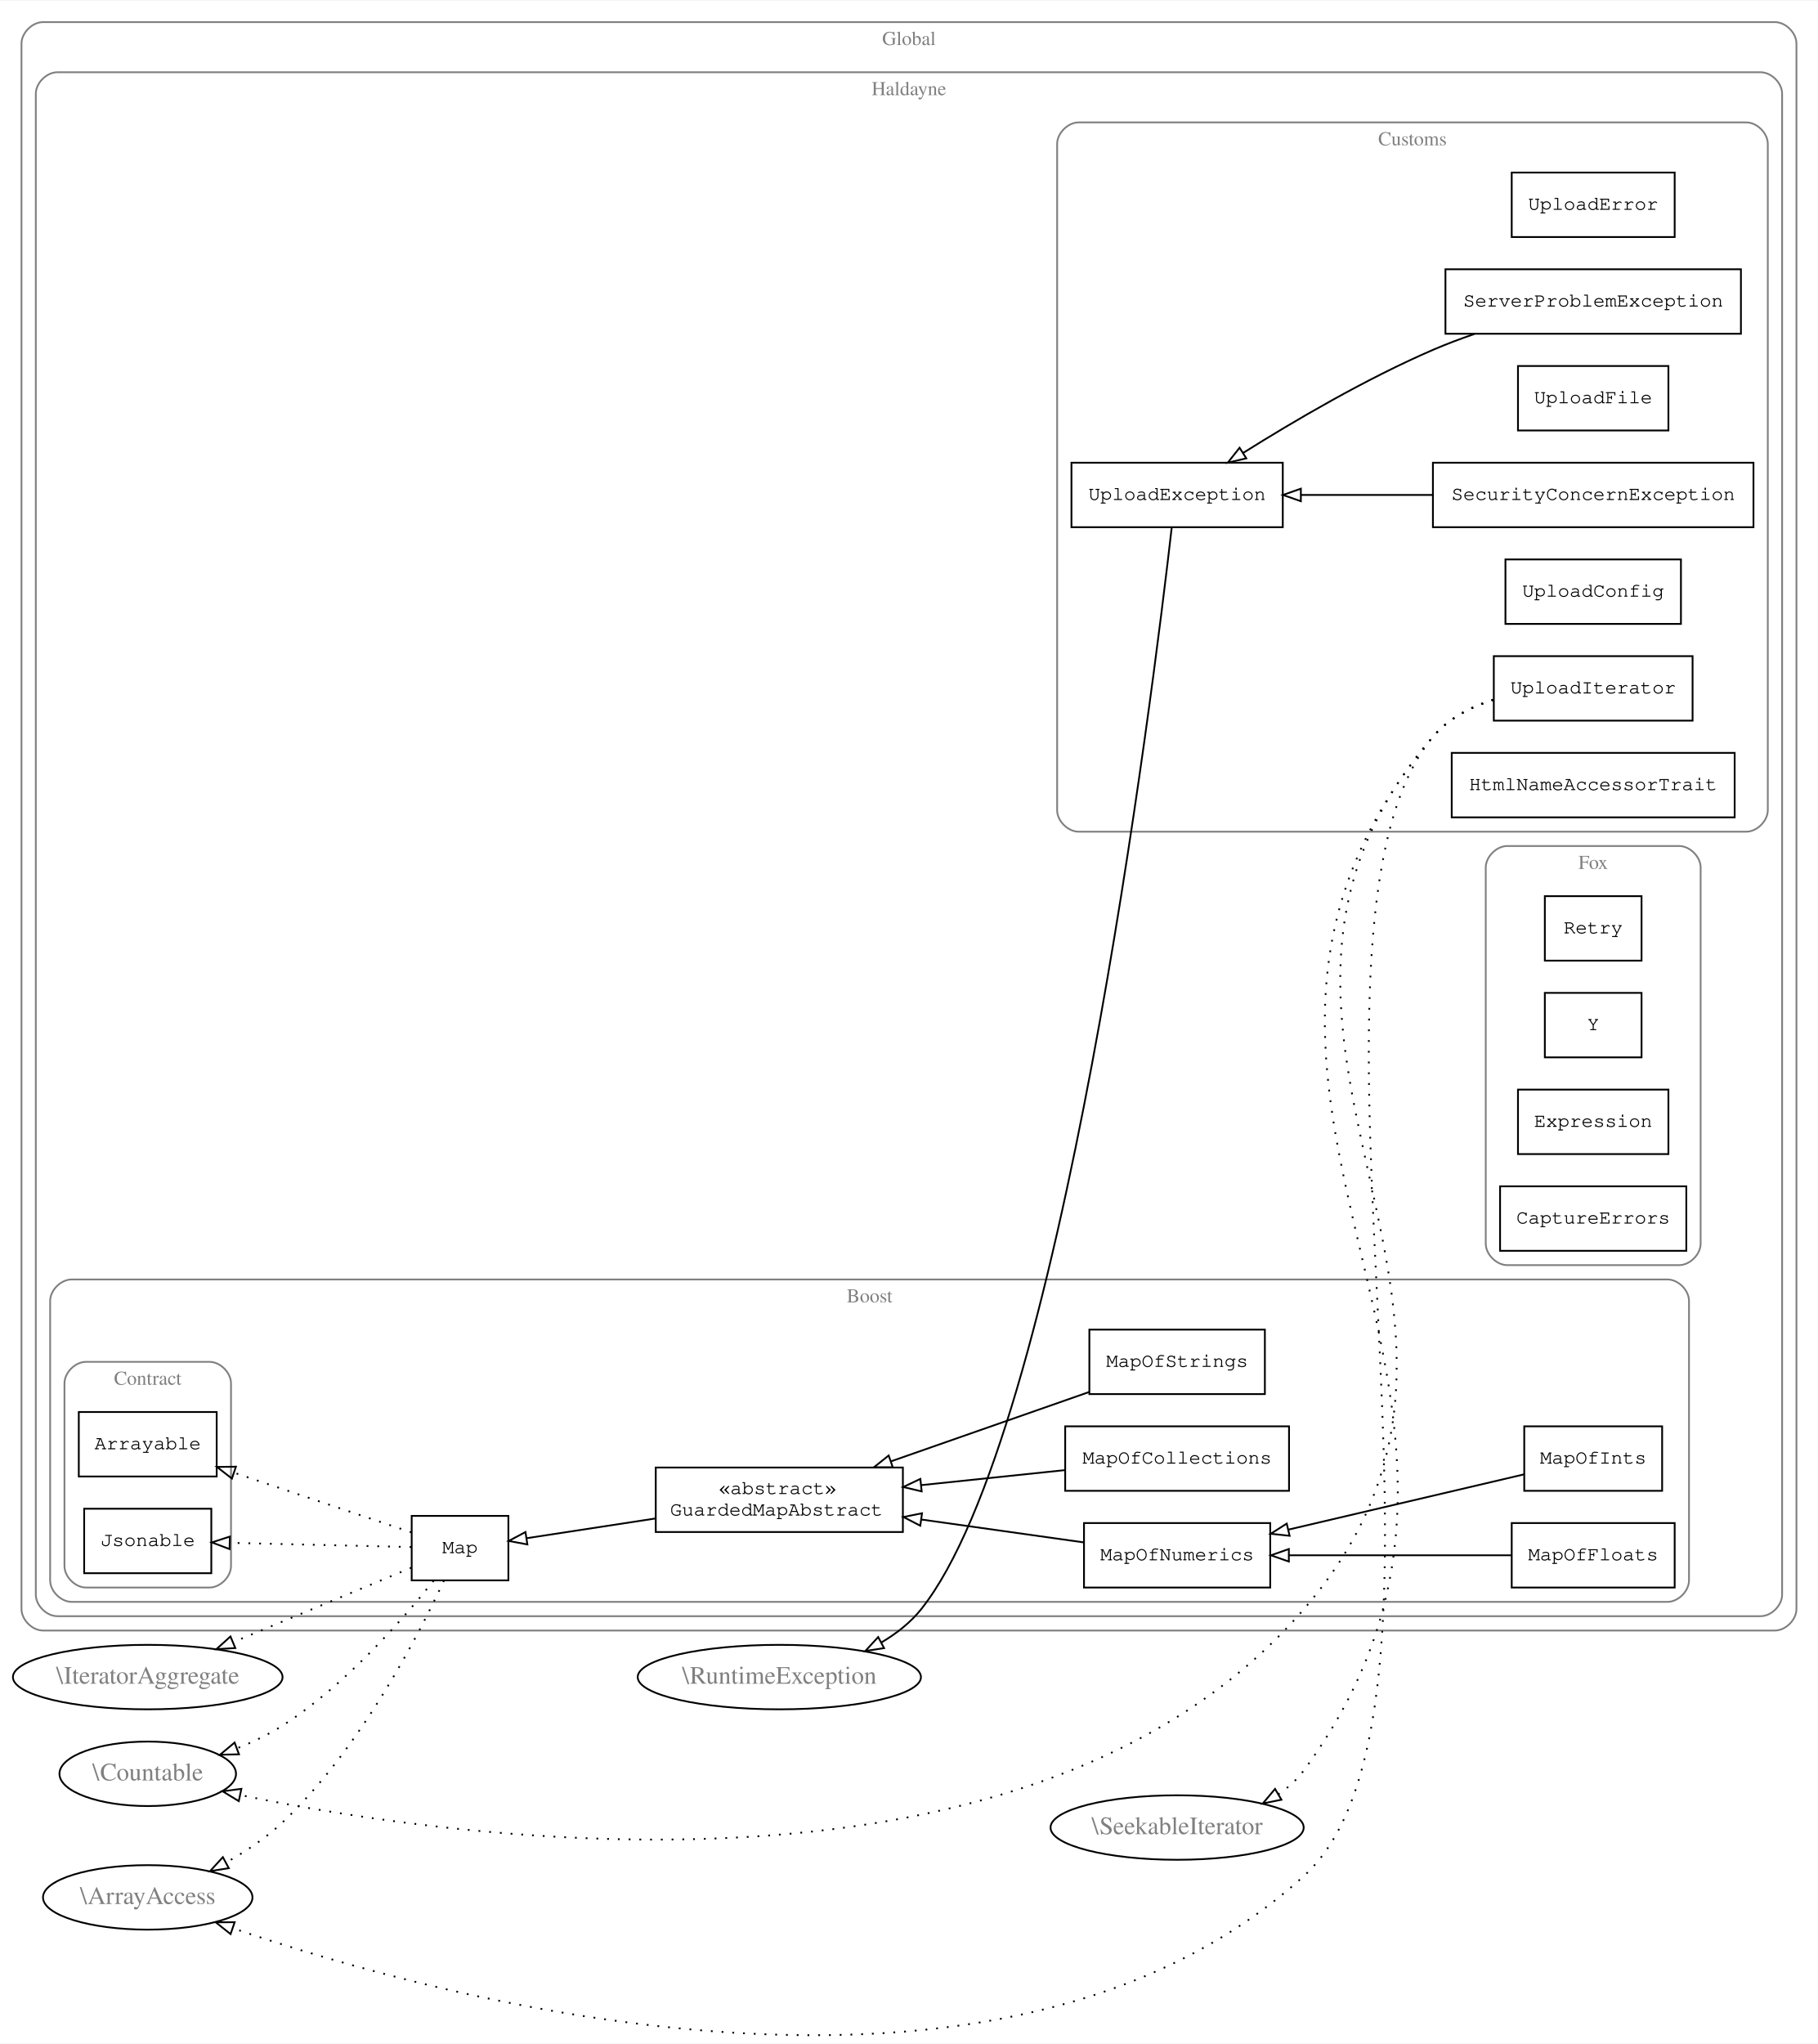
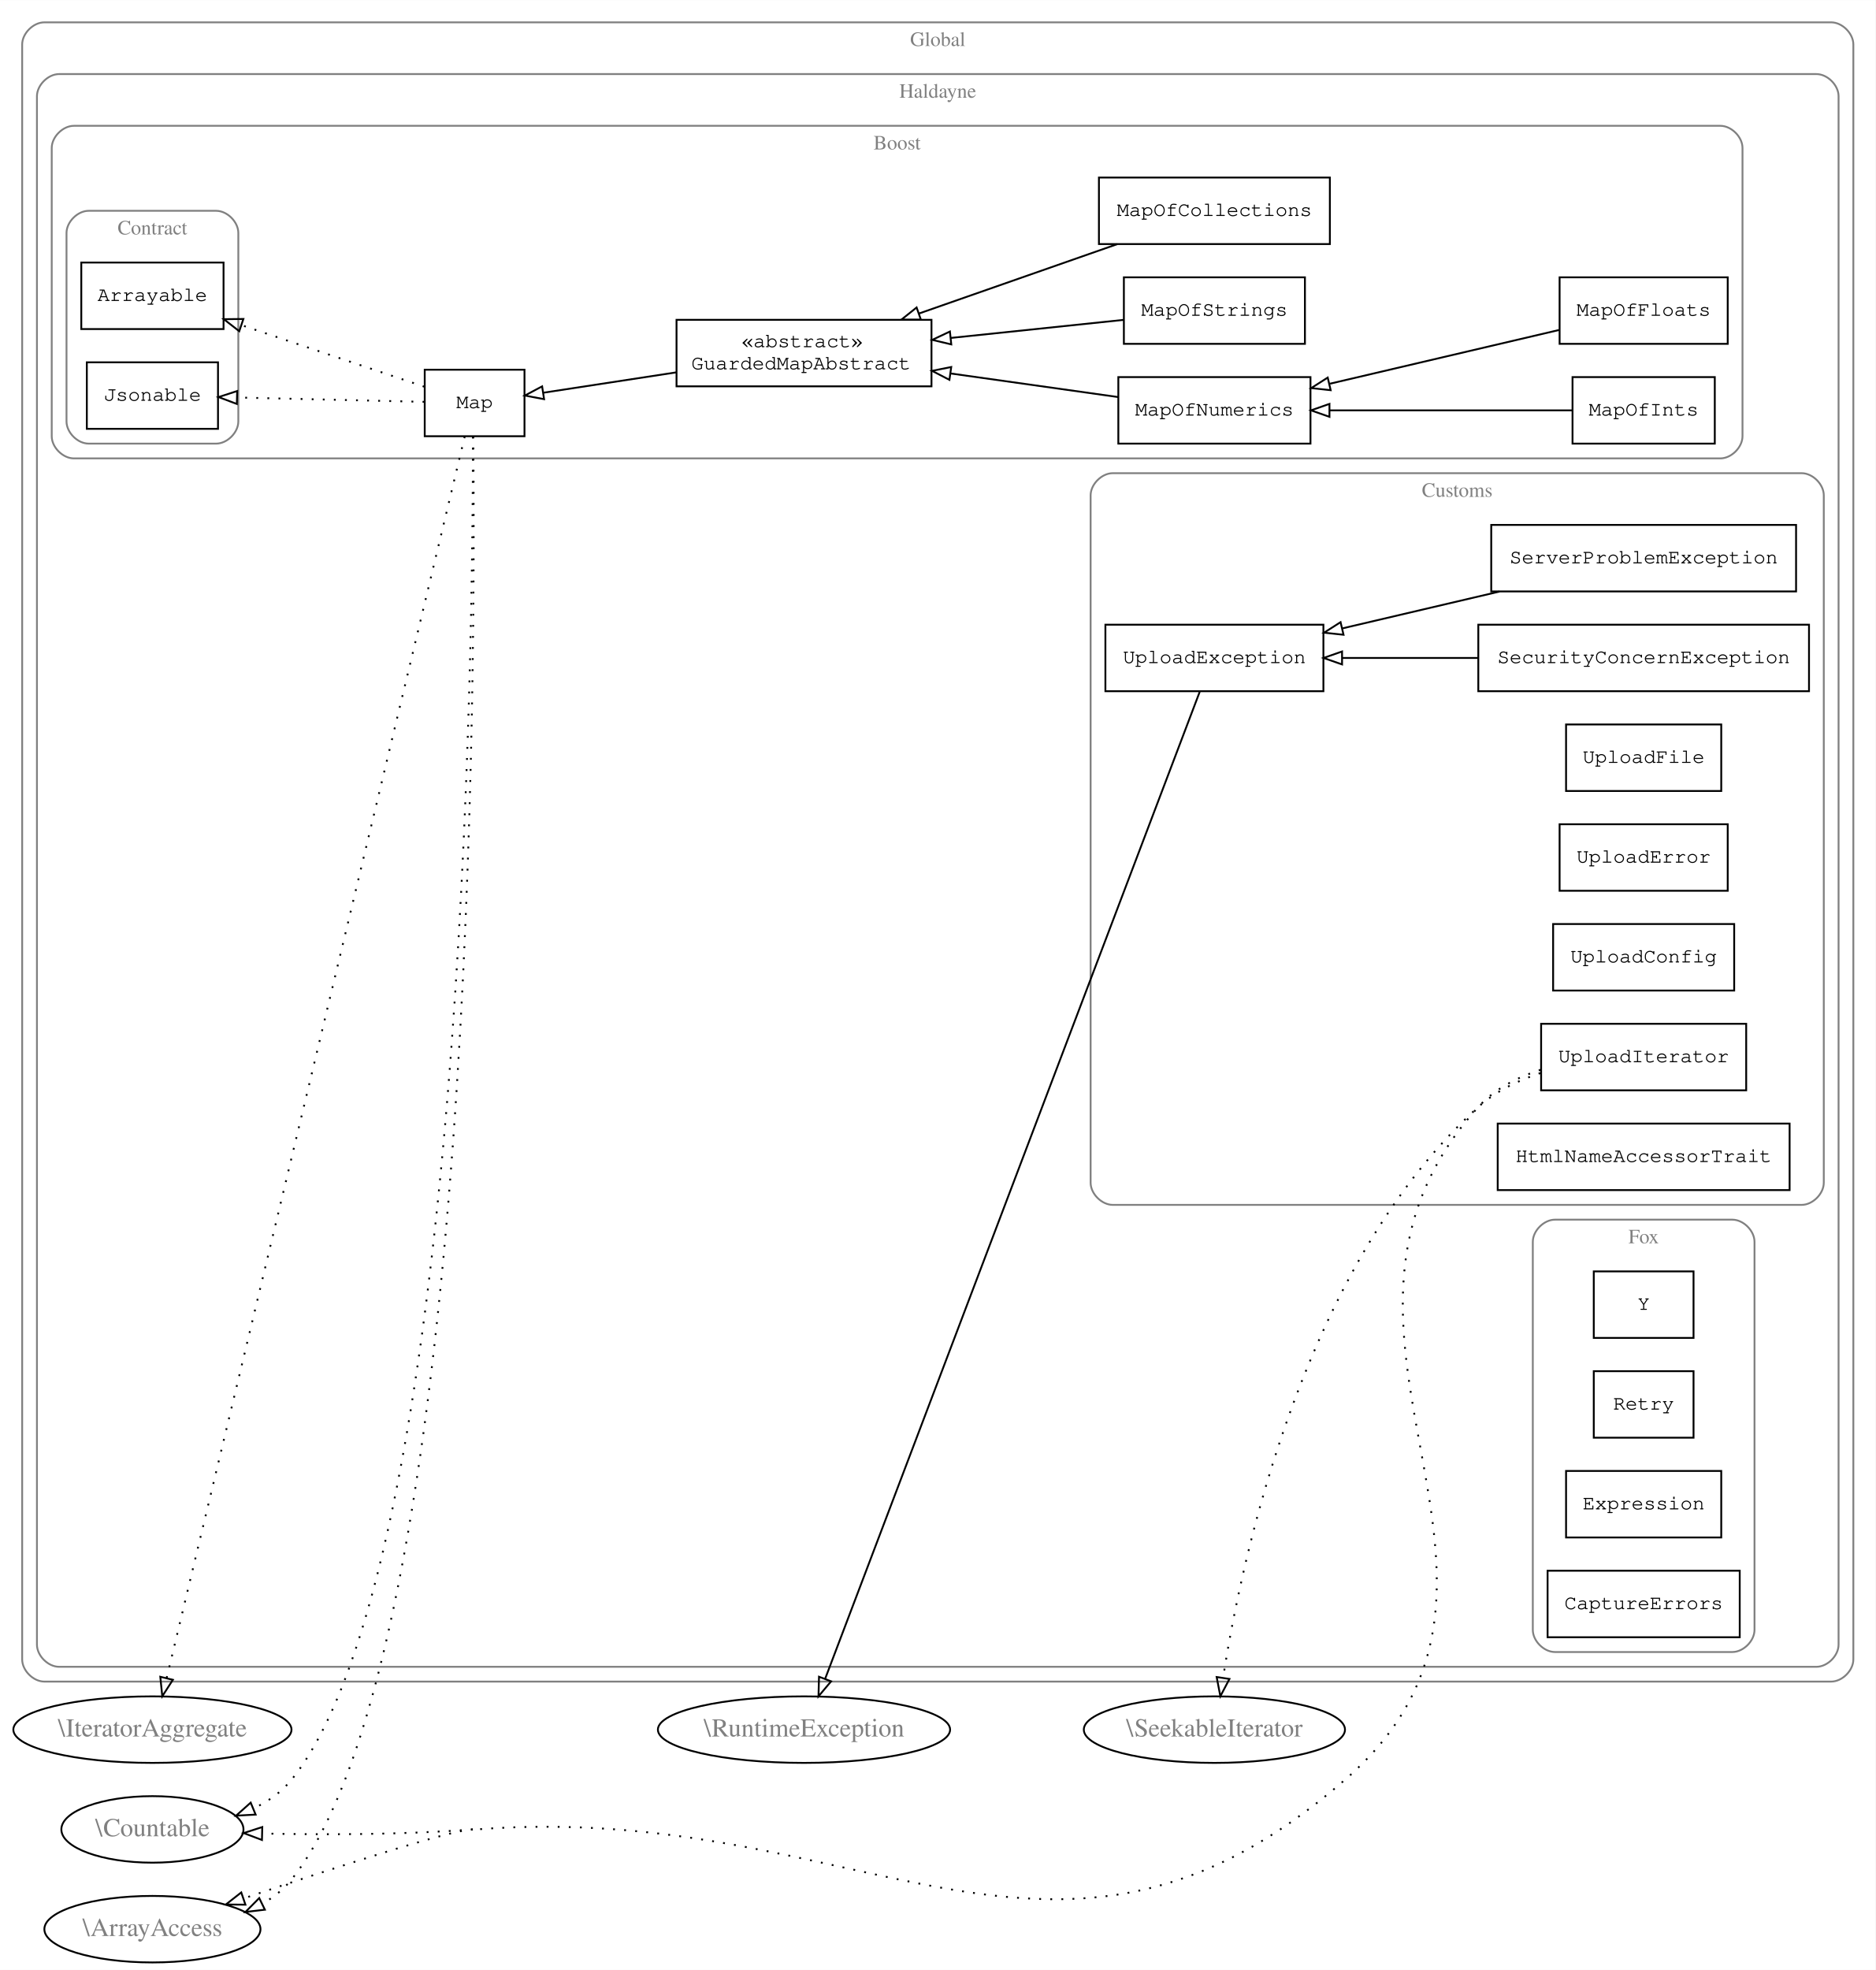
- <svg xmlns="http://www.w3.org/2000/svg" width="1015pt" height="1141pt" viewBox="0.00 0.00 1015.17 1140.50">
-   <g id="graph0" class="graph" transform="scale(1 1) rotate(0) translate(4 1136.5)">
-     <polygon fill="white" stroke="none" points="-4,4 -4,-1136.5 1011.17,-1136.5 1011.17,4 -4,4" />
+ <svg xmlns="http://www.w3.org/2000/svg" width="1015pt" height="1066pt" viewBox="0.00 0.00 1015.17 1066.00">
+   <g id="graph0" class="graph" transform="scale(1 1) rotate(0) translate(4 1062)">
+     <polygon fill="white" stroke="none" points="-4,4 -4,-1062 1011.17,-1062 1011.17,4 -4,4" />
    <g id="clust1" class="cluster">
-       <path fill="none" stroke="gray" d="M20,-226.505C20,-226.505 987.167,-226.505 987.167,-226.505 993.167,-226.505 999.167,-232.505 999.167,-238.505 999.167,-238.505 999.167,-1112.5 999.167,-1112.5 999.167,-1118.5 993.167,-1124.5 987.167,-1124.5 987.167,-1124.5 20,-1124.5 20,-1124.5 14,-1124.5 8,-1118.5 8,-1112.5 8,-1112.5 8,-238.505 8,-238.505 8,-232.505 14,-226.505 20,-226.505" />
-       <text text-anchor="middle" x="503.583" y="-1111.7" font-family="Times,serif" font-size="11.00" fill="gray">Global</text>
+       <path fill="none" stroke="gray" d="M20,-152C20,-152 987.167,-152 987.167,-152 993.167,-152 999.167,-158 999.167,-164 999.167,-164 999.167,-1038 999.167,-1038 999.167,-1044 993.167,-1050 987.167,-1050 987.167,-1050 20,-1050 20,-1050 14,-1050 8,-1044 8,-1038 8,-1038 8,-164 8,-164 8,-158 14,-152 20,-152" />
+       <text text-anchor="middle" x="503.583" y="-1037.2" font-family="Times,serif" font-size="11.00" fill="gray">Global</text>
    </g>
    <g id="clust2" class="cluster">
-       <path fill="none" stroke="gray" d="M28,-234.505C28,-234.505 979.167,-234.505 979.167,-234.505 985.167,-234.505 991.167,-240.505 991.167,-246.505 991.167,-246.505 991.167,-1084.5 991.167,-1084.5 991.167,-1090.5 985.167,-1096.5 979.167,-1096.5 979.167,-1096.5 28,-1096.5 28,-1096.5 22,-1096.5 16,-1090.5 16,-1084.5 16,-1084.5 16,-246.505 16,-246.505 16,-240.505 22,-234.505 28,-234.505" />
-       <text text-anchor="middle" x="503.583" y="-1083.7" font-family="Times,serif" font-size="11.00" fill="gray">Haldayne</text>
+       <path fill="none" stroke="gray" d="M28,-160C28,-160 979.167,-160 979.167,-160 985.167,-160 991.167,-166 991.167,-172 991.167,-172 991.167,-1010 991.167,-1010 991.167,-1016 985.167,-1022 979.167,-1022 979.167,-1022 28,-1022 28,-1022 22,-1022 16,-1016 16,-1010 16,-1010 16,-172 16,-172 16,-166 22,-160 28,-160" />
+       <text text-anchor="middle" x="503.583" y="-1009.2" font-family="Times,serif" font-size="11.00" fill="gray">Haldayne</text>
    </g>
    <g id="clust3" class="cluster">
-       <path fill="none" stroke="gray" d="M598.323,-672.505C598.323,-672.505 971.167,-672.505 971.167,-672.505 977.167,-672.505 983.167,-678.505 983.167,-684.505 983.167,-684.505 983.167,-1056.5 983.167,-1056.5 983.167,-1062.5 977.167,-1068.5 971.167,-1068.5 971.167,-1068.5 598.323,-1068.5 598.323,-1068.5 592.323,-1068.5 586.323,-1062.5 586.323,-1056.5 586.323,-1056.5 586.323,-684.505 586.323,-684.505 586.323,-678.505 592.323,-672.505 598.323,-672.505" />
-       <text text-anchor="middle" x="784.745" y="-1055.7" font-family="Times,serif" font-size="11.00" fill="gray">Customs</text>
+       <path fill="none" stroke="gray" d="M36,-814C36,-814 927.167,-814 927.167,-814 933.167,-814 939.167,-820 939.167,-826 939.167,-826 939.167,-982 939.167,-982 939.167,-988 933.167,-994 927.167,-994 927.167,-994 36,-994 36,-994 30,-994 24,-988 24,-982 24,-982 24,-826 24,-826 24,-820 30,-814 36,-814" />
+       <text text-anchor="middle" x="481.583" y="-981.2" font-family="Times,serif" font-size="11.00" fill="gray">Boost</text>
    </g>
    <g id="clust4" class="cluster">
-       <path fill="none" stroke="gray" d="M837.667,-430.505C837.667,-430.505 933.667,-430.505 933.667,-430.505 939.667,-430.505 945.667,-436.505 945.667,-442.505 945.667,-442.505 945.667,-652.505 945.667,-652.505 945.667,-658.505 939.667,-664.505 933.667,-664.505 933.667,-664.505 837.667,-664.505 837.667,-664.505 831.667,-664.505 825.667,-658.505 825.667,-652.505 825.667,-652.505 825.667,-442.505 825.667,-442.505 825.667,-436.505 831.667,-430.505 837.667,-430.505" />
-       <text text-anchor="middle" x="885.667" y="-651.705" font-family="Times,serif" font-size="11.00" fill="gray">Fox</text>
+       <path fill="none" stroke="gray" d="M44,-822C44,-822 113,-822 113,-822 119,-822 125,-828 125,-834 125,-834 125,-936 125,-936 125,-942 119,-948 113,-948 113,-948 44,-948 44,-948 38,-948 32,-942 32,-936 32,-936 32,-834 32,-834 32,-828 38,-822 44,-822" />
+       <text text-anchor="middle" x="78.5" y="-935.2" font-family="Times,serif" font-size="11.00" fill="gray">Contract</text>
    </g>
    <g id="clust5" class="cluster">
-       <path fill="none" stroke="gray" d="M36,-242.505C36,-242.505 927.167,-242.505 927.167,-242.505 933.167,-242.505 939.167,-248.505 939.167,-254.505 939.167,-254.505 939.167,-410.505 939.167,-410.505 939.167,-416.505 933.167,-422.505 927.167,-422.505 927.167,-422.505 36,-422.505 36,-422.505 30,-422.505 24,-416.505 24,-410.505 24,-410.505 24,-254.505 24,-254.505 24,-248.505 30,-242.505 36,-242.505" />
-       <text text-anchor="middle" x="481.583" y="-409.705" font-family="Times,serif" font-size="11.00" fill="gray">Boost</text>
+       <path fill="none" stroke="gray" d="M598.323,-410C598.323,-410 971.167,-410 971.167,-410 977.167,-410 983.167,-416 983.167,-422 983.167,-422 983.167,-794 983.167,-794 983.167,-800 977.167,-806 971.167,-806 971.167,-806 598.323,-806 598.323,-806 592.323,-806 586.323,-800 586.323,-794 586.323,-794 586.323,-422 586.323,-422 586.323,-416 592.323,-410 598.323,-410" />
+       <text text-anchor="middle" x="784.745" y="-793.2" font-family="Times,serif" font-size="11.00" fill="gray">Customs</text>
    </g>
    <g id="clust6" class="cluster">
-       <path fill="none" stroke="gray" d="M44,-250.505C44,-250.505 113,-250.505 113,-250.505 119,-250.505 125,-256.505 125,-262.505 125,-262.505 125,-364.505 125,-364.505 125,-370.505 119,-376.505 113,-376.505 113,-376.505 44,-376.505 44,-376.505 38,-376.505 32,-370.505 32,-364.505 32,-364.505 32,-262.505 32,-262.505 32,-256.505 38,-250.505 44,-250.505" />
-       <text text-anchor="middle" x="78.5" y="-363.705" font-family="Times,serif" font-size="11.00" fill="gray">Contract</text>
+       <path fill="none" stroke="gray" d="M837.667,-168C837.667,-168 933.667,-168 933.667,-168 939.667,-168 945.667,-174 945.667,-180 945.667,-180 945.667,-390 945.667,-390 945.667,-396 939.667,-402 933.667,-402 933.667,-402 837.667,-402 837.667,-402 831.667,-402 825.667,-396 825.667,-390 825.667,-390 825.667,-180 825.667,-180 825.667,-174 831.667,-168 837.667,-168" />
+       <text text-anchor="middle" x="885.667" y="-389.2" font-family="Times,serif" font-size="11.00" fill="gray">Fox</text>
    </g>
    <g id="node1" class="node">
-       <polygon fill="none" stroke="black" points="931.167,-1040.5 840.167,-1040.5 840.167,-1004.5 931.167,-1004.5 931.167,-1040.5" />
-       <text text-anchor="middle" x="885.667" y="-1019.7" font-family="Courier,monospace" font-size="11.00">UploadError</text>
+       <polygon fill="none" stroke="black" points="117,-920 40,-920 40,-884 117,-884 117,-920" />
+       <text text-anchor="middle" x="78.5" y="-899.2" font-family="Courier,monospace" font-size="11.00">Arrayable</text>
    </g>
    <g id="node2" class="node">
-       <polygon fill="none" stroke="black" points="712.323,-878.505 594.323,-878.505 594.323,-842.505 712.323,-842.505 712.323,-878.505" />
-       <text text-anchor="middle" x="653.323" y="-857.705" font-family="Courier,monospace" font-size="11.00">UploadException</text>
+       <polygon fill="none" stroke="black" points="114,-866 43,-866 43,-830 114,-830 114,-866" />
+       <text text-anchor="middle" x="78.5" y="-845.2" font-family="Courier,monospace" font-size="11.00">Jsonable</text>
+     </g>
+     <g id="node3" class="node">
+       <polygon fill="none" stroke="black" points="702.323,-912 604.323,-912 604.323,-876 702.323,-876 702.323,-912" />
+       <text text-anchor="middle" x="653.323" y="-891.2" font-family="Courier,monospace" font-size="11.00">MapOfStrings</text>
+     </g>
+     <g id="node6" class="node">
+       <polygon fill="none" stroke="black" points="500.186,-889 362.186,-889 362.186,-853 500.186,-853 500.186,-889" />
+       <text text-anchor="start" x="397.186" y="-874.2" font-family="Courier,monospace" font-size="11.00">«abstract»</text>
+       <text text-anchor="start" x="370.186" y="-862.2" font-family="Courier,monospace" font-size="11.00">GuardedMapAbstract</text>
+     </g>
+     <g id="edge1" class="edge">
+       <path fill="none" stroke="black" d="M604.285,-888.981C576.888,-886.118 541.878,-882.461 510.596,-879.192" />
+       <polygon fill="none" stroke="black" points="510.895,-875.705 500.585,-878.146 510.167,-882.667 510.895,-875.705" />
+     </g>
+     <g id="node4" class="node">
+       <polygon fill="none" stroke="black" points="931.167,-912 840.167,-912 840.167,-876 931.167,-876 931.167,-912" />
+       <text text-anchor="middle" x="885.667" y="-891.2" font-family="Courier,monospace" font-size="11.00">MapOfFloats</text>
+     </g>
+     <g id="node7" class="node">
+       <polygon fill="none" stroke="black" points="705.323,-858 601.323,-858 601.323,-822 705.323,-822 705.323,-858" />
+       <text text-anchor="middle" x="653.323" y="-837.2" font-family="Courier,monospace" font-size="11.00">MapOfNumerics</text>
+     </g>
+     <g id="edge4" class="edge">
+       <path fill="none" stroke="black" d="M839.981,-883.524C804.672,-875.247 755.002,-863.602 715.921,-854.441" />
+       <polygon fill="none" stroke="black" points="716.25,-850.923 705.715,-852.048 714.652,-857.738 716.25,-850.923" />
+     </g>
+     <g id="node5" class="node">
+       <polygon fill="none" stroke="black" points="924.167,-858 847.167,-858 847.167,-822 924.167,-822 924.167,-858" />
+       <text text-anchor="middle" x="885.667" y="-837.2" font-family="Courier,monospace" font-size="11.00">MapOfInts</text>
+     </g>
+     <g id="edge5" class="edge">
+       <path fill="none" stroke="black" d="M847.145,-840C811.578,-840 757.518,-840 715.68,-840" />
+       <polygon fill="none" stroke="black" points="715.598,-836.5 705.598,-840 715.598,-843.5 715.598,-836.5" />
+     </g>
+     <g id="node9" class="node">
+       <polygon fill="none" stroke="black" points="279.893,-862 225.893,-862 225.893,-826 279.893,-826 279.893,-862" />
+       <text text-anchor="middle" x="252.893" y="-841.2" font-family="Courier,monospace" font-size="11.00">Map</text>
+     </g>
+     <g id="edge6" class="edge">
+       <path fill="none" stroke="black" d="M362.027,-860.561C337.492,-856.803 310.776,-852.712 290.038,-849.536" />
+       <polygon fill="none" stroke="black" points="290.493,-846.065 280.078,-848.01 289.433,-852.984 290.493,-846.065" />
+     </g>
+     <g id="edge11" class="edge">
+       <path fill="none" stroke="black" d="M601.266,-847.19C574.335,-850.982 540.713,-855.717 510.56,-859.963" />
+       <polygon fill="none" stroke="black" points="509.896,-856.522 500.482,-861.383 510.872,-863.454 509.896,-856.522" />
+     </g>
+     <g id="node8" class="node">
+       <polygon fill="none" stroke="black" points="715.823,-966 590.823,-966 590.823,-930 715.823,-930 715.823,-966" />
+       <text text-anchor="middle" x="653.323" y="-945.2" font-family="Courier,monospace" font-size="11.00">MapOfCollections</text>
+     </g>
+     <g id="edge12" class="edge">
+       <path fill="none" stroke="black" d="M600.711,-929.947C568.672,-918.74 527.324,-904.277 493.603,-892.482" />
+       <polygon fill="none" stroke="black" points="494.451,-889.071 483.856,-889.073 492.14,-895.679 494.451,-889.071" />
+     </g>
+     <g id="edge14" class="edge">
+       <path fill="none" stroke="black" stroke-dasharray="1,5" d="M225.71,-852.809C199.504,-861.626 158.606,-875.386 126.721,-886.113" />
+       <polygon fill="none" stroke="black" points="125.503,-882.83 117.141,-889.336 127.735,-889.465 125.503,-882.83" />
+     </g>
+     <g id="edge15" class="edge">
+       <path fill="none" stroke="black" stroke-dasharray="1,5" d="M225.71,-844.608C198.852,-845.231 156.562,-846.212 124.358,-846.959" />
+       <polygon fill="none" stroke="black" points="124.205,-843.462 114.289,-847.193 124.368,-850.46 124.205,-843.462" />
+     </g>
+     <g id="node23" class="node">
+       <ellipse fill="none" stroke="black" cx="78.5" cy="-18" rx="58.49" ry="18" />
+       <text text-anchor="middle" x="78.5" y="-14.3" font-family="Times,serif" font-size="14.00" fill="gray">\ArrayAccess</text>
+     </g>
+     <g id="edge16" class="edge">
+       <path fill="none" stroke="black" stroke-dasharray="1,5" d="M252.152,-825.896C253.325,-719.043 254.318,-171.15 153.893,-45 149.581,-39.583 144.084,-35.253 138.036,-31.791" />
+       <polygon fill="none" stroke="black" points="139.376,-28.551 128.854,-27.315 136.309,-34.843 139.376,-28.551" />
+     </g>
+     <g id="node25" class="node">
+       <ellipse fill="none" stroke="black" cx="78.5" cy="-72" rx="49.291" ry="18" />
+       <text text-anchor="middle" x="78.5" y="-68.3" font-family="Times,serif" font-size="14.00" fill="gray">\Countable</text>
+     </g>
+     <g id="edge13" class="edge">
+       <path fill="none" stroke="black" stroke-dasharray="1,5" d="M251.974,-825.792C252.072,-723.01 247.741,-215.835 153.893,-99 148.451,-92.225 141.157,-87.149 133.258,-83.347" />
+       <polygon fill="none" stroke="black" points="134.362,-80.016 123.782,-79.443 131.695,-86.489 134.362,-80.016" />
+     </g>
+     <g id="node26" class="node">
+       <ellipse fill="none" stroke="black" cx="78.5" cy="-126" rx="75.287" ry="18" />
+       <text text-anchor="middle" x="78.5" y="-122.3" font-family="Times,serif" font-size="14.00" fill="gray">\IteratorAggregate</text>
+     </g>
+     <g id="edge17" class="edge">
+       <path fill="none" stroke="black" stroke-dasharray="1,5" d="M247.546,-825.892C224.279,-728.989 114.481,-271.694 86.172,-153.788" />
+       <polygon fill="none" stroke="black" points="89.574,-152.965 83.836,-144.059 82.767,-154.599 89.574,-152.965" />
+     </g>
+     <g id="node10" class="node">
+       <polygon fill="none" stroke="black" points="712.323,-724 594.323,-724 594.323,-688 712.323,-688 712.323,-724" />
+       <text text-anchor="middle" x="653.323" y="-703.2" font-family="Courier,monospace" font-size="11.00">UploadException</text>
    </g>
    <g id="node22" class="node">
-       <ellipse fill="none" stroke="black" cx="431.186" cy="-200.505" rx="79.087" ry="18" />
-       <text text-anchor="middle" x="431.186" y="-196.805" font-family="Times,serif" font-size="14.00" fill="gray">\RuntimeException</text>
-     </g>
-     <g id="edge1" class="edge">
-       <path fill="none" stroke="black" d="M650.321,-842.46C639.841,-750.771 588.785,-337.025 510.479,-238.505 504.479,-230.955 496.603,-224.808 488.161,-219.833" />
-       <polygon fill="none" stroke="black" points="489.684,-216.679 479.213,-215.064 486.391,-222.856 489.684,-216.679" />
-     </g>
-     <g id="node3" class="node">
-       <polygon fill="none" stroke="black" points="968.167,-986.505 803.167,-986.505 803.167,-950.505 968.167,-950.505 968.167,-986.505" />
-       <text text-anchor="middle" x="885.667" y="-965.705" font-family="Courier,monospace" font-size="11.00">ServerProblemException</text>
+       <ellipse fill="none" stroke="black" cx="431.186" cy="-126" rx="79.087" ry="18" />
+       <text text-anchor="middle" x="431.186" y="-122.3" font-family="Times,serif" font-size="14.00" fill="gray">\RuntimeException</text>
    </g>
    <g id="edge2" class="edge">
-       <path fill="none" stroke="black" d="M819.301,-950.376C811.411,-947.657 803.541,-944.688 796.167,-941.505 758.577,-925.279 718.272,-901.592 690.269,-884.021" />
-       <polygon fill="none" stroke="black" points="691.95,-880.942 681.629,-878.548 688.204,-886.856 691.95,-880.942" />
-     </g>
-     <g id="node4" class="node">
-       <polygon fill="none" stroke="black" points="927.667,-932.505 843.667,-932.505 843.667,-896.505 927.667,-896.505 927.667,-932.505" />
-       <text text-anchor="middle" x="885.667" y="-911.705" font-family="Courier,monospace" font-size="11.00">UploadFile</text>
-     </g>
-     <g id="node5" class="node">
-       <polygon fill="none" stroke="black" points="975.167,-878.505 796.167,-878.505 796.167,-842.505 975.167,-842.505 975.167,-878.505" />
-       <text text-anchor="middle" x="885.667" y="-857.705" font-family="Courier,monospace" font-size="11.00">SecurityConcernException</text>
+       <path fill="none" stroke="black" d="M645.371,-687.684C613.469,-603.631 481.01,-254.637 442.643,-153.55" />
+       <polygon fill="none" stroke="black" points="445.851,-152.14 439.031,-144.033 439.307,-154.624 445.851,-152.14" />
+     </g>
+     <g id="node11" class="node">
+       <polygon fill="none" stroke="black" points="968.167,-778 803.167,-778 803.167,-742 968.167,-742 968.167,-778" />
+       <text text-anchor="middle" x="885.667" y="-757.2" font-family="Courier,monospace" font-size="11.00">ServerProblemException</text>
    </g>
    <g id="edge3" class="edge">
-       <path fill="none" stroke="black" d="M795.939,-860.505C771.541,-860.505 745.469,-860.505 722.432,-860.505" />
-       <polygon fill="none" stroke="black" points="722.419,-857.005 712.419,-860.505 722.419,-864.005 722.419,-857.005" />
-     </g>
-     <g id="node6" class="node">
-       <polygon fill="none" stroke="black" points="934.667,-824.505 836.667,-824.505 836.667,-788.505 934.667,-788.505 934.667,-824.505" />
-       <text text-anchor="middle" x="885.667" y="-803.705" font-family="Courier,monospace" font-size="11.00">UploadConfig</text>
-     </g>
-     <g id="node7" class="node">
-       <polygon fill="none" stroke="black" points="941.167,-770.505 830.167,-770.505 830.167,-734.505 941.167,-734.505 941.167,-770.505" />
-       <text text-anchor="middle" x="885.667" y="-749.705" font-family="Courier,monospace" font-size="11.00">UploadIterator</text>
-     </g>
-     <g id="node23" class="node">
-       <ellipse fill="none" stroke="black" cx="78.5" cy="-77.505" rx="58.49" ry="18" />
-       <text text-anchor="middle" x="78.5" y="-73.805" font-family="Times,serif" font-size="14.00" fill="gray">\ArrayAccess</text>
-     </g>
-     <g id="edge4" class="edge">
-       <path fill="none" stroke="black" stroke-dasharray="1,5" d="M829.723,-746.224C816.992,-742.198 804.692,-735.756 796.167,-725.505 705.222,-616.142 829.363,-185.238 724.167,-89.505 554.628,64.784 243.815,-20.088 126.231,-60.226" />
-       <polygon fill="none" stroke="black" points="124.754,-57.033 116.45,-63.614 127.045,-63.648 124.754,-57.033" />
+       <path fill="none" stroke="black" d="M807.645,-741.944C780.16,-735.5 749.407,-728.291 722.7,-722.03" />
+       <polygon fill="none" stroke="black" points="723.212,-718.555 712.677,-719.68 721.614,-725.37 723.212,-718.555" />
+     </g>
+     <g id="node12" class="node">
+       <polygon fill="none" stroke="black" points="975.167,-724 796.167,-724 796.167,-688 975.167,-688 975.167,-724" />
+       <text text-anchor="middle" x="885.667" y="-703.2" font-family="Courier,monospace" font-size="11.00">SecurityConcernException</text>
+     </g>
+     <g id="edge7" class="edge">
+       <path fill="none" stroke="black" d="M795.939,-706C771.541,-706 745.469,-706 722.432,-706" />
+       <polygon fill="none" stroke="black" points="722.419,-702.5 712.419,-706 722.419,-709.5 722.419,-702.5" />
+     </g>
+     <g id="node13" class="node">
+       <polygon fill="none" stroke="black" points="927.667,-670 843.667,-670 843.667,-634 927.667,-634 927.667,-670" />
+       <text text-anchor="middle" x="885.667" y="-649.2" font-family="Courier,monospace" font-size="11.00">UploadFile</text>
+     </g>
+     <g id="node14" class="node">
+       <polygon fill="none" stroke="black" points="931.167,-616 840.167,-616 840.167,-580 931.167,-580 931.167,-616" />
+       <text text-anchor="middle" x="885.667" y="-595.2" font-family="Courier,monospace" font-size="11.00">UploadError</text>
+     </g>
+     <g id="node15" class="node">
+       <polygon fill="none" stroke="black" points="934.667,-562 836.667,-562 836.667,-526 934.667,-526 934.667,-562" />
+       <text text-anchor="middle" x="885.667" y="-541.2" font-family="Courier,monospace" font-size="11.00">UploadConfig</text>
+     </g>
+     <g id="node16" class="node">
+       <polygon fill="none" stroke="black" points="941.167,-508 830.167,-508 830.167,-472 941.167,-472 941.167,-508" />
+       <text text-anchor="middle" x="885.667" y="-487.2" font-family="Courier,monospace" font-size="11.00">UploadIterator</text>
+     </g>
+     <g id="edge8" class="edge">
+       <path fill="none" stroke="black" stroke-dasharray="1,5" d="M829.832,-483.079C817.254,-479.054 805,-472.772 796.167,-463 685.581,-340.661 848.536,-207.298 724.167,-99 566.281,38.483 462.631,-88.063 253.893,-72" />
+       <path fill="none" stroke="black" stroke-dasharray="1,5" d="M251.893,-72C239.271,-71.63 174.306,-50.356 127.849,-34.624" />
+       <polygon fill="none" stroke="black" points="128.837,-31.263 118.242,-31.361 126.585,-37.891 128.837,-31.263" />
    </g>
    <g id="node24" class="node">
-       <ellipse fill="none" stroke="black" cx="653.323" cy="-116.505" rx="70.688" ry="18" />
-       <text text-anchor="middle" x="653.323" y="-112.805" font-family="Times,serif" font-size="14.00" fill="gray">\SeekableIterator</text>
-     </g>
-     <g id="edge5" class="edge">
-       <path fill="none" stroke="black" stroke-dasharray="1,5" d="M829.803,-746.157C817.07,-742.132 804.75,-735.707 796.167,-725.505 629.796,-527.746 876.976,-356.921 724.167,-148.505 720.337,-143.281 715.447,-138.888 710.036,-135.198" />
-       <polygon fill="none" stroke="black" points="711.572,-132.04 701.184,-129.96 708.008,-138.064 711.572,-132.04" />
-     </g>
-     <g id="node25" class="node">
-       <ellipse fill="none" stroke="black" cx="78.5" cy="-146.505" rx="49.291" ry="18" />
-       <text text-anchor="middle" x="78.5" y="-142.805" font-family="Times,serif" font-size="14.00" fill="gray">\Countable</text>
-     </g>
-     <g id="edge6" class="edge">
-       <path fill="none" stroke="black" stroke-dasharray="1,5" d="M829.96,-746.023C817.226,-742 804.865,-735.61 796.167,-725.505 653.426,-559.682 866.976,-404.269 724.167,-238.505 573.801,-63.969 254.359,-108.998 130.274,-134.636" />
-       <polygon fill="none" stroke="black" points="129.341,-131.256 120.281,-136.747 130.788,-138.105 129.341,-131.256" />
-     </g>
-     <g id="node8" class="node">
-       <polygon fill="none" stroke="black" points="964.667,-716.505 806.667,-716.505 806.667,-680.505 964.667,-680.505 964.667,-716.505" />
-       <text text-anchor="middle" x="885.667" y="-695.705" font-family="Courier,monospace" font-size="11.00">HtmlNameAccessorTrait</text>
-     </g>
-     <g id="node9" class="node">
-       <polygon fill="none" stroke="black" points="912.667,-636.505 858.667,-636.505 858.667,-600.505 912.667,-600.505 912.667,-636.505" />
-       <text text-anchor="middle" x="885.667" y="-615.705" font-family="Courier,monospace" font-size="11.00">Retry</text>
-     </g>
-     <g id="node10" class="node">
-       <polygon fill="none" stroke="black" points="912.667,-582.505 858.667,-582.505 858.667,-546.505 912.667,-546.505 912.667,-582.505" />
-       <text text-anchor="middle" x="885.667" y="-561.705" font-family="Courier,monospace" font-size="11.00">Y</text>
-     </g>
-     <g id="node11" class="node">
-       <polygon fill="none" stroke="black" points="927.667,-528.505 843.667,-528.505 843.667,-492.505 927.667,-492.505 927.667,-528.505" />
-       <text text-anchor="middle" x="885.667" y="-507.705" font-family="Courier,monospace" font-size="11.00">Expression</text>
-     </g>
-     <g id="node12" class="node">
-       <polygon fill="none" stroke="black" points="937.667,-474.505 833.667,-474.505 833.667,-438.505 937.667,-438.505 937.667,-474.505" />
-       <text text-anchor="middle" x="885.667" y="-453.705" font-family="Courier,monospace" font-size="11.00">CaptureErrors</text>
-     </g>
-     <g id="node13" class="node">
-       <polygon fill="none" stroke="black" points="117,-348.505 40,-348.505 40,-312.505 117,-312.505 117,-348.505" />
-       <text text-anchor="middle" x="78.5" y="-327.705" font-family="Courier,monospace" font-size="11.00">Arrayable</text>
-     </g>
-     <g id="node14" class="node">
-       <polygon fill="none" stroke="black" points="114,-294.505 43,-294.505 43,-258.505 114,-258.505 114,-294.505" />
-       <text text-anchor="middle" x="78.5" y="-273.705" font-family="Courier,monospace" font-size="11.00">Jsonable</text>
-     </g>
-     <g id="node15" class="node">
-       <polygon fill="none" stroke="black" points="702.323,-394.505 604.323,-394.505 604.323,-358.505 702.323,-358.505 702.323,-394.505" />
-       <text text-anchor="middle" x="653.323" y="-373.705" font-family="Courier,monospace" font-size="11.00">MapOfStrings</text>
+       <ellipse fill="none" stroke="black" cx="653.323" cy="-126" rx="70.688" ry="18" />
+       <text text-anchor="middle" x="653.323" y="-122.3" font-family="Times,serif" font-size="14.00" fill="gray">\SeekableIterator</text>
+     </g>
+     <g id="edge9" class="edge">
+       <path fill="none" stroke="black" stroke-dasharray="1,5" d="M829.759,-481.321C817.621,-477.329 805.587,-471.503 796.167,-463 701.509,-377.561 668.067,-218.707 658.054,-154.26" />
+       <polygon fill="none" stroke="black" points="661.47,-153.435 656.544,-144.055 654.546,-154.46 661.47,-153.435" />
+     </g>
+     <g id="edge10" class="edge">
+       <path fill="none" stroke="black" stroke-dasharray="1,5" d="M251.893,-72C214.032,-69.087 171.355,-69.061 137.936,-69.776" />
+       <polygon fill="none" stroke="black" points="137.789,-66.279 127.877,-70.02 137.959,-73.277 137.789,-66.279" />
    </g>
    <g id="node17" class="node">
-       <polygon fill="none" stroke="black" points="500.186,-317.505 362.186,-317.505 362.186,-281.505 500.186,-281.505 500.186,-317.505" />
-       <text text-anchor="start" x="397.186" y="-302.705" font-family="Courier,monospace" font-size="11.00">«abstract»</text>
-       <text text-anchor="start" x="370.186" y="-290.705" font-family="Courier,monospace" font-size="11.00">GuardedMapAbstract</text>
-     </g>
-     <g id="edge7" class="edge">
-       <path fill="none" stroke="black" d="M604.285,-359.702C571.791,-348.336 528.588,-333.224 493.598,-320.985" />
-       <polygon fill="none" stroke="black" points="494.557,-317.613 483.962,-317.615 492.246,-324.221 494.557,-317.613" />
-     </g>
-     <g id="node16" class="node">
-       <polygon fill="none" stroke="black" points="705.323,-286.505 601.323,-286.505 601.323,-250.505 705.323,-250.505 705.323,-286.505" />
-       <text text-anchor="middle" x="653.323" y="-265.705" font-family="Courier,monospace" font-size="11.00">MapOfNumerics</text>
-     </g>
-     <g id="edge8" class="edge">
-       <path fill="none" stroke="black" d="M601.266,-275.695C574.335,-279.487 540.713,-284.222 510.56,-288.468" />
-       <polygon fill="none" stroke="black" points="509.896,-285.027 500.482,-289.887 510.872,-291.959 509.896,-285.027" />
+       <polygon fill="none" stroke="black" points="964.667,-454 806.667,-454 806.667,-418 964.667,-418 964.667,-454" />
+       <text text-anchor="middle" x="885.667" y="-433.2" font-family="Courier,monospace" font-size="11.00">HtmlNameAccessorTrait</text>
+     </g>
+     <g id="node18" class="node">
+       <polygon fill="none" stroke="black" points="912.667,-374 858.667,-374 858.667,-338 912.667,-338 912.667,-374" />
+       <text text-anchor="middle" x="885.667" y="-353.2" font-family="Courier,monospace" font-size="11.00">Y</text>
+     </g>
+     <g id="node19" class="node">
+       <polygon fill="none" stroke="black" points="912.667,-320 858.667,-320 858.667,-284 912.667,-284 912.667,-320" />
+       <text text-anchor="middle" x="885.667" y="-299.2" font-family="Courier,monospace" font-size="11.00">Retry</text>
    </g>
    <g id="node20" class="node">
-       <polygon fill="none" stroke="black" points="279.893,-290.505 225.893,-290.505 225.893,-254.505 279.893,-254.505 279.893,-290.505" />
-       <text text-anchor="middle" x="252.893" y="-269.705" font-family="Courier,monospace" font-size="11.00">Map</text>
-     </g>
-     <g id="edge9" class="edge">
-       <path fill="none" stroke="black" d="M362.027,-289.066C337.492,-285.308 310.776,-281.217 290.038,-278.04" />
-       <polygon fill="none" stroke="black" points="290.493,-274.569 280.078,-276.515 289.433,-281.489 290.493,-274.569" />
-     </g>
-     <g id="node18" class="node">
-       <polygon fill="none" stroke="black" points="715.823,-340.505 590.823,-340.505 590.823,-304.505 715.823,-304.505 715.823,-340.505" />
-       <text text-anchor="middle" x="653.323" y="-319.705" font-family="Courier,monospace" font-size="11.00">MapOfCollections</text>
-     </g>
-     <g id="edge10" class="edge">
-       <path fill="none" stroke="black" d="M590.71,-316.067C565.784,-313.463 536.716,-310.426 510.328,-307.669" />
-       <polygon fill="none" stroke="black" points="510.67,-304.186 500.36,-306.628 509.942,-311.148 510.67,-304.186" />
-     </g>
-     <g id="node19" class="node">
-       <polygon fill="none" stroke="black" points="924.167,-340.505 847.167,-340.505 847.167,-304.505 924.167,-304.505 924.167,-340.505" />
-       <text text-anchor="middle" x="885.667" y="-319.705" font-family="Courier,monospace" font-size="11.00">MapOfInts</text>
-     </g>
-     <g id="edge11" class="edge">
-       <path fill="none" stroke="black" d="M847.145,-313.709C811.503,-305.353 757.29,-292.643 715.415,-282.827" />
-       <polygon fill="none" stroke="black" points="716.133,-279.4 705.598,-280.525 714.535,-286.215 716.133,-279.4" />
-     </g>
-     <g id="edge13" class="edge">
-       <path fill="none" stroke="black" stroke-dasharray="1,5" d="M225.71,-281.314C199.504,-290.131 158.606,-303.89 126.721,-314.618" />
-       <polygon fill="none" stroke="black" points="125.503,-311.335 117.141,-317.841 127.735,-317.969 125.503,-311.335" />
-     </g>
-     <g id="edge14" class="edge">
-       <path fill="none" stroke="black" stroke-dasharray="1,5" d="M225.71,-273.112C198.852,-273.735 156.562,-274.717 124.358,-275.464" />
-       <polygon fill="none" stroke="black" points="124.205,-271.966 114.289,-275.698 124.368,-278.965 124.205,-271.966" />
-     </g>
-     <g id="edge15" class="edge">
-       <path fill="none" stroke="black" stroke-dasharray="1,5" d="M243.943,-254.48C229.635,-223.667 196.979,-160.254 153.893,-119.505 144.717,-110.826 133.414,-103.274 122.414,-97.059" />
-       <polygon fill="none" stroke="black" points="123.765,-93.811 113.299,-92.158 120.449,-99.977 123.765,-93.811" />
-     </g>
-     <g id="edge12" class="edge">
-       <path fill="none" stroke="black" stroke-dasharray="1,5" d="M238.176,-254.383C220.75,-232.481 188.726,-195.797 153.893,-173.505 146.075,-168.501 137.201,-164.257 128.374,-160.722" />
-       <polygon fill="none" stroke="black" points="129.459,-157.391 118.867,-157.161 127.004,-163.946 129.459,-157.391" />
-     </g>
-     <g id="node26" class="node">
-       <ellipse fill="none" stroke="black" cx="78.5" cy="-200.505" rx="75.287" ry="18" />
-       <text text-anchor="middle" x="78.5" y="-196.805" font-family="Times,serif" font-size="14.00" fill="gray">\IteratorAggregate</text>
-     </g>
-     <g id="edge16" class="edge">
-       <path fill="none" stroke="black" stroke-dasharray="1,5" d="M225.71,-261.57C199.419,-250.589 158.339,-233.432 126.41,-220.097" />
-       <polygon fill="none" stroke="black" points="127.397,-216.716 116.821,-216.092 124.699,-223.175 127.397,-216.716" />
+       <polygon fill="none" stroke="black" points="927.667,-266 843.667,-266 843.667,-230 927.667,-230 927.667,-266" />
+       <text text-anchor="middle" x="885.667" y="-245.2" font-family="Courier,monospace" font-size="11.00">Expression</text>
    </g>
    <g id="node21" class="node">
-       <polygon fill="none" stroke="black" points="931.167,-286.505 840.167,-286.505 840.167,-250.505 931.167,-250.505 931.167,-286.505" />
-       <text text-anchor="middle" x="885.667" y="-265.705" font-family="Courier,monospace" font-size="11.00">MapOfFloats</text>
-     </g>
-     <g id="edge17" class="edge">
-       <path fill="none" stroke="black" d="M839.981,-268.505C804.672,-268.505 755.002,-268.505 715.921,-268.505" />
-       <polygon fill="none" stroke="black" points="715.715,-265.005 705.715,-268.505 715.715,-272.005 715.715,-265.005" />
+       <polygon fill="none" stroke="black" points="937.667,-212 833.667,-212 833.667,-176 937.667,-176 937.667,-212" />
+       <text text-anchor="middle" x="885.667" y="-191.2" font-family="Courier,monospace" font-size="11.00">CaptureErrors</text>
    </g>
  </g>
</svg>
